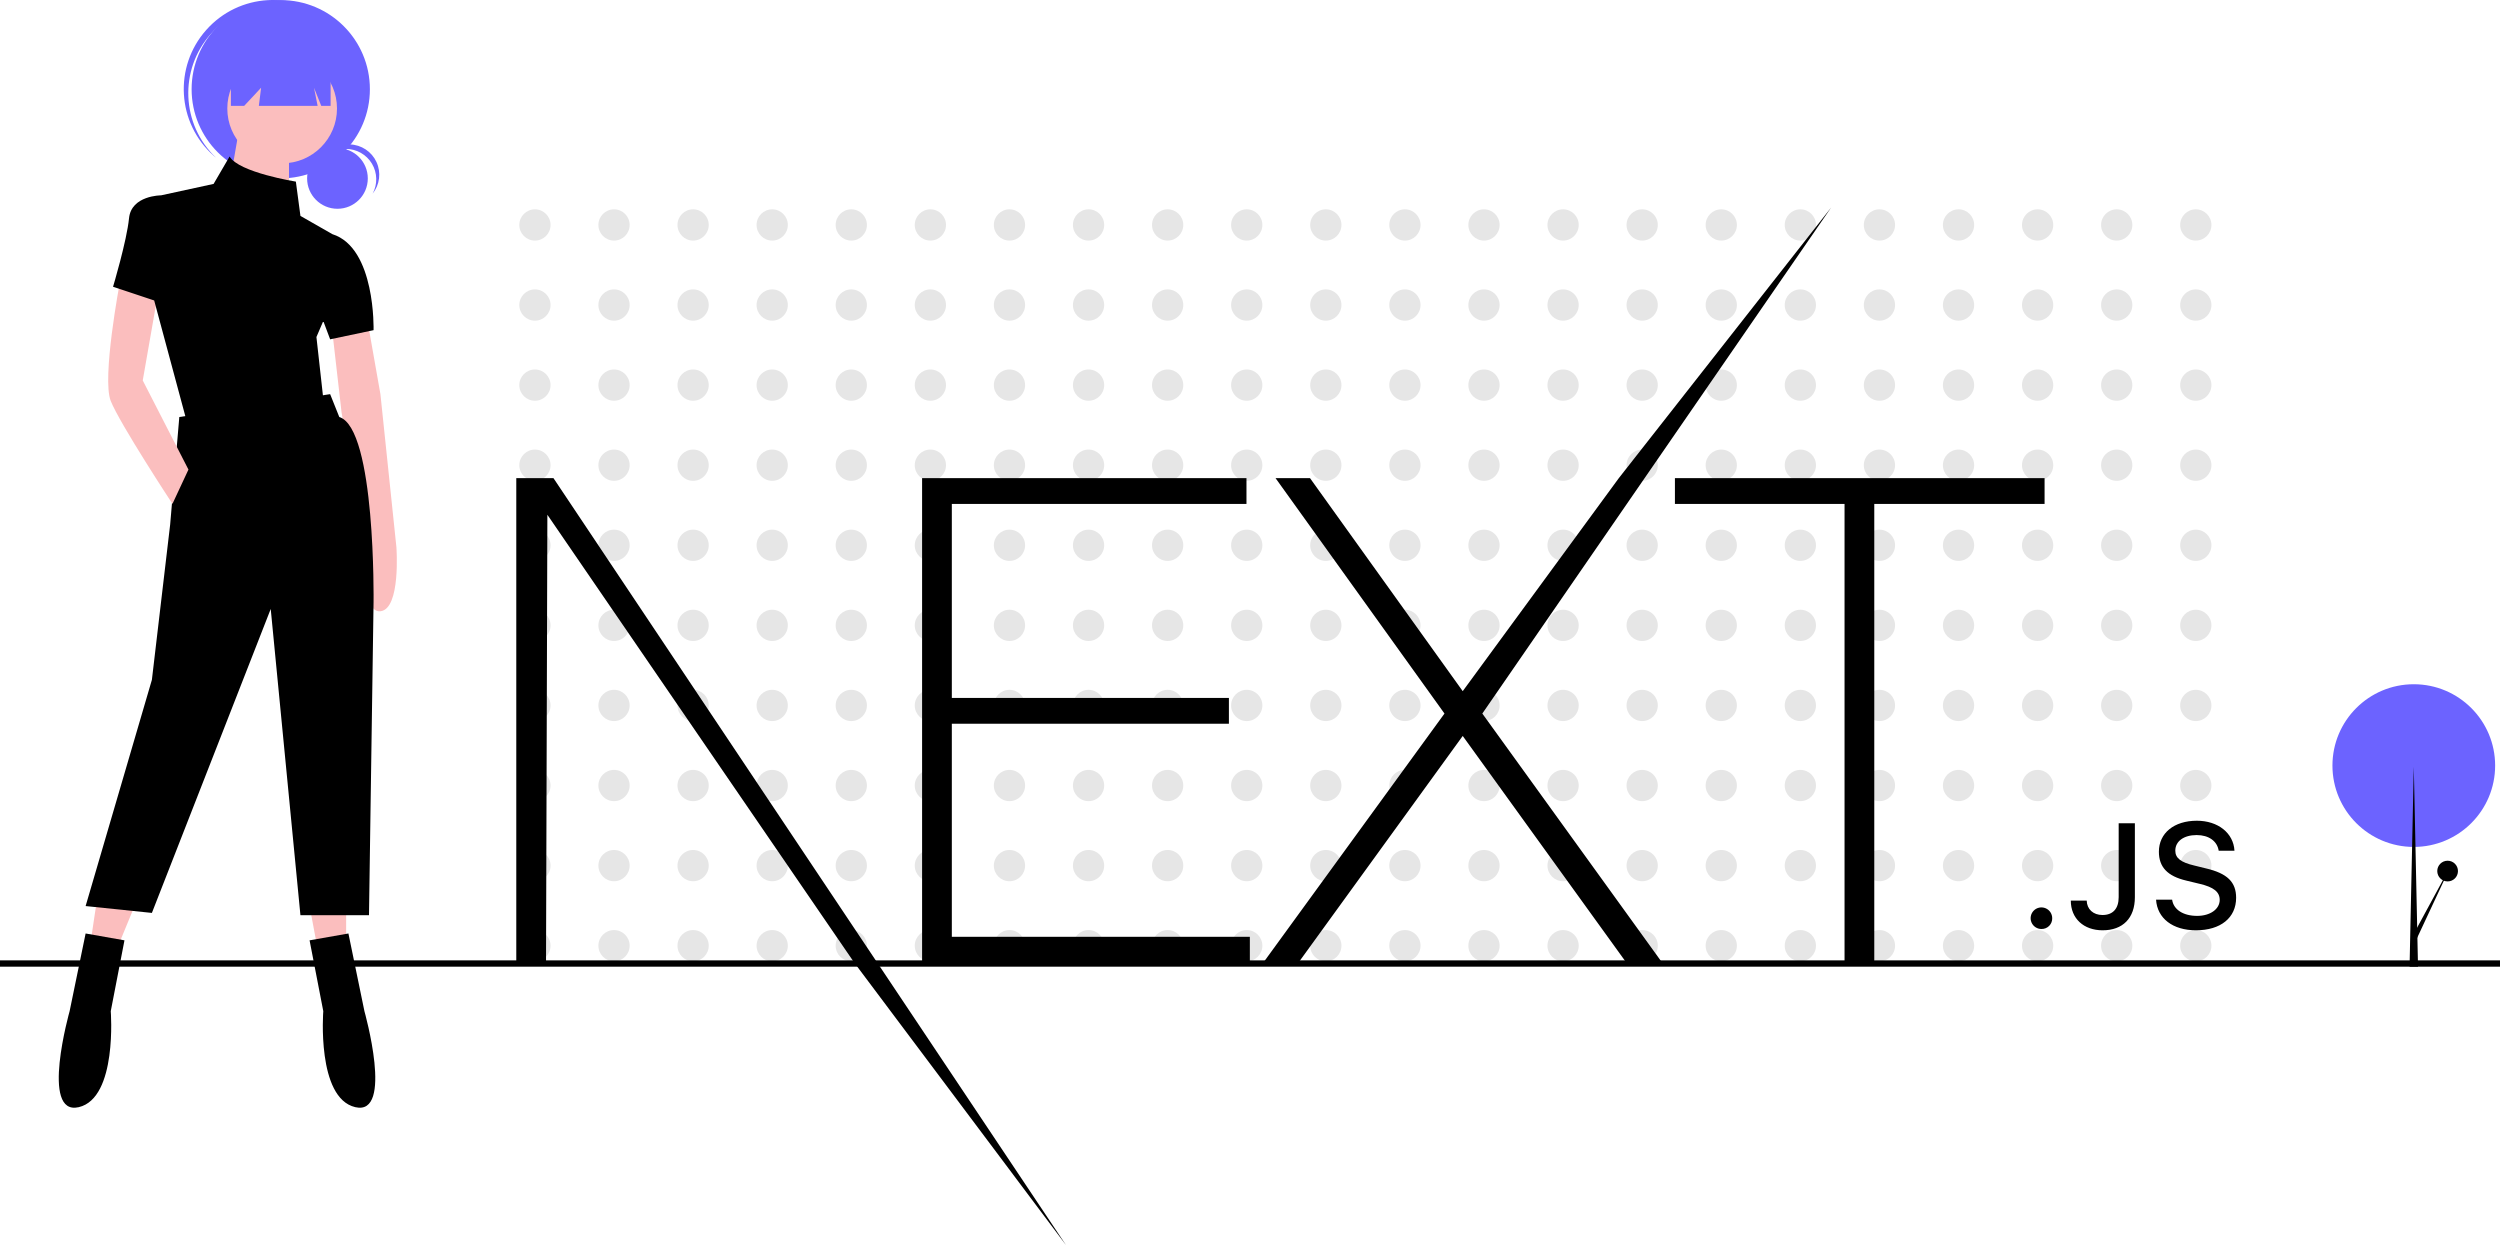
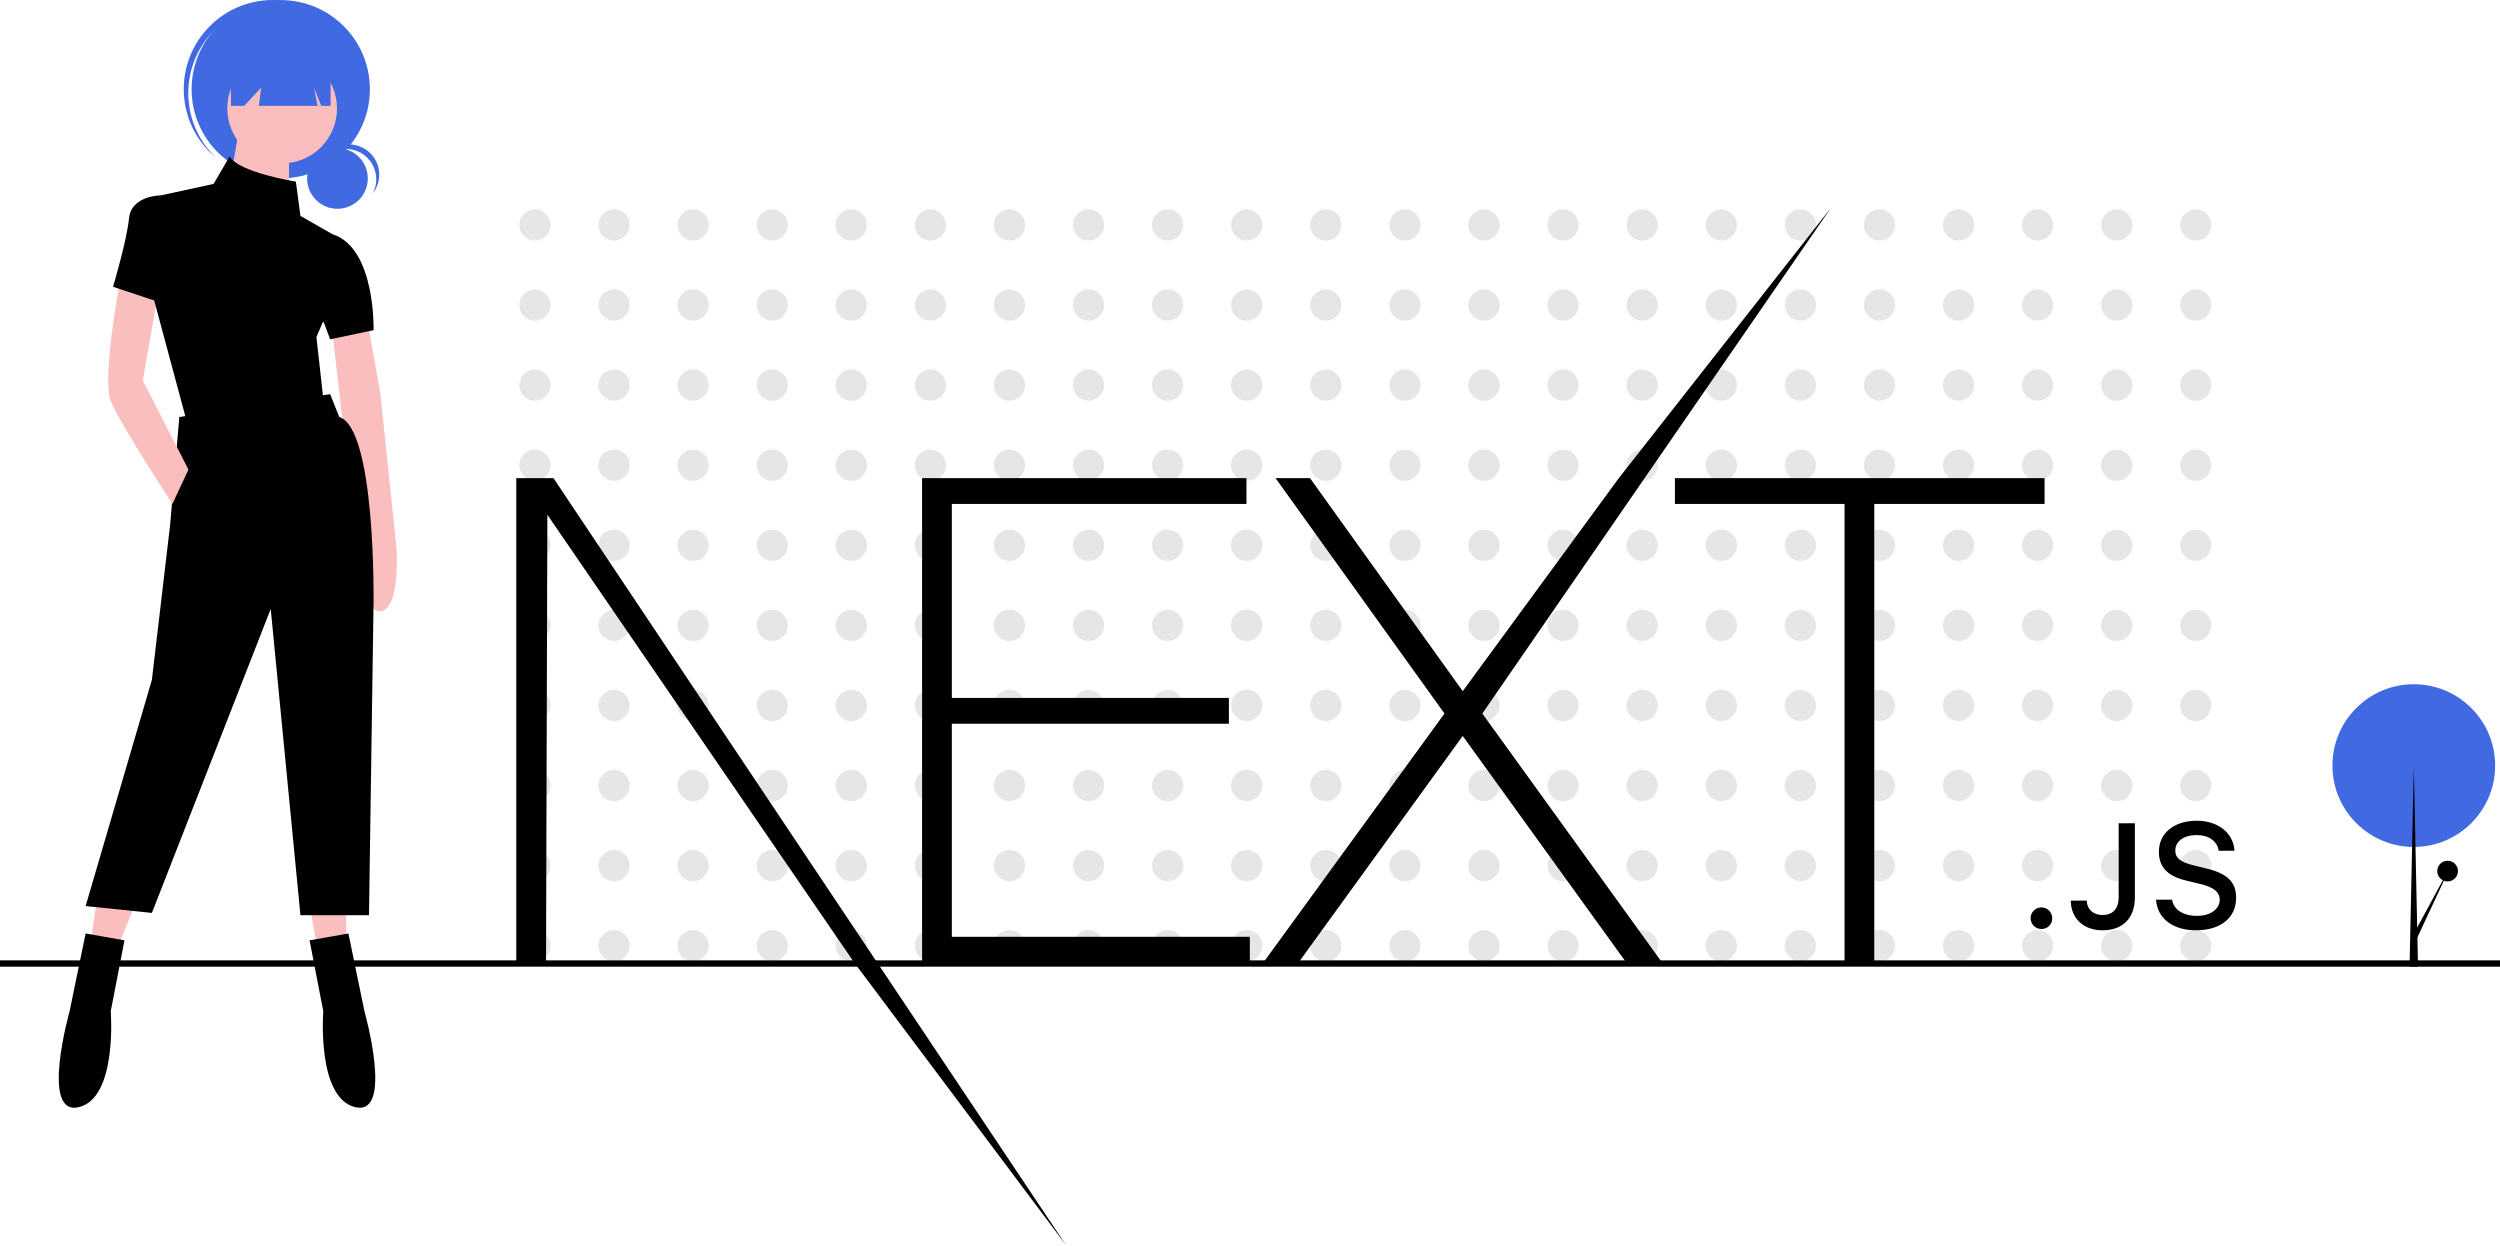
<svg xmlns="http://www.w3.org/2000/svg" id="e30a93e9-ff50-4cbb-8b14-9d39224e305c" data-name="Layer 1" width="888" height="442.25" viewBox="0 0 888 442.25">
  <circle cx="190.009" cy="79.904" r="5.55" fill="#e6e6e6" />
  <circle cx="218.101" cy="79.904" r="5.55" fill="#e6e6e6" />
  <circle cx="246.194" cy="79.904" r="5.55" fill="#e6e6e6" />
  <circle cx="274.286" cy="79.904" r="5.55" fill="#e6e6e6" />
  <circle cx="302.378" cy="79.904" r="5.55" fill="#e6e6e6" />
  <circle cx="330.471" cy="79.904" r="5.55" fill="#e6e6e6" />
  <circle cx="358.563" cy="79.904" r="5.55" fill="#e6e6e6" />
  <circle cx="386.655" cy="79.904" r="5.55" fill="#e6e6e6" />
  <circle cx="414.747" cy="79.904" r="5.55" fill="#e6e6e6" />
  <circle cx="442.84" cy="79.904" r="5.55" fill="#e6e6e6" />
  <circle cx="470.932" cy="79.904" r="5.55" fill="#e6e6e6" />
  <circle cx="499.024" cy="79.904" r="5.55" fill="#e6e6e6" />
  <circle cx="527.116" cy="79.904" r="5.55" fill="#e6e6e6" />
  <circle cx="555.209" cy="79.904" r="5.55" fill="#e6e6e6" />
  <circle cx="583.301" cy="79.904" r="5.55" fill="#e6e6e6" />
  <circle cx="611.393" cy="79.904" r="5.55" fill="#e6e6e6" />
  <circle cx="639.485" cy="79.904" r="5.55" fill="#e6e6e6" />
  <circle cx="667.578" cy="79.904" r="5.55" fill="#e6e6e6" />
  <circle cx="695.67" cy="79.904" r="5.55" fill="#e6e6e6" />
  <circle cx="723.762" cy="79.904" r="5.55" fill="#e6e6e6" />
  <circle cx="751.854" cy="79.904" r="5.55" fill="#e6e6e6" />
  <circle cx="779.947" cy="79.904" r="5.55" fill="#e6e6e6" />
  <circle cx="190.009" cy="108.349" r="5.55" fill="#e6e6e6" />
  <circle cx="218.101" cy="108.349" r="5.55" fill="#e6e6e6" />
  <circle cx="246.194" cy="108.349" r="5.55" fill="#e6e6e6" />
  <circle cx="274.286" cy="108.349" r="5.55" fill="#e6e6e6" />
  <circle cx="302.378" cy="108.349" r="5.55" fill="#e6e6e6" />
  <circle cx="330.471" cy="108.349" r="5.55" fill="#e6e6e6" />
  <circle cx="358.563" cy="108.349" r="5.55" fill="#e6e6e6" />
  <circle cx="386.655" cy="108.349" r="5.55" fill="#e6e6e6" />
  <circle cx="414.747" cy="108.349" r="5.55" fill="#e6e6e6" />
  <circle cx="442.84" cy="108.349" r="5.55" fill="#e6e6e6" />
  <circle cx="470.932" cy="108.349" r="5.55" fill="#e6e6e6" />
  <circle cx="499.024" cy="108.349" r="5.55" fill="#e6e6e6" />
  <circle cx="527.116" cy="108.349" r="5.55" fill="#e6e6e6" />
  <circle cx="555.209" cy="108.349" r="5.55" fill="#e6e6e6" />
  <circle cx="583.301" cy="108.349" r="5.55" fill="#e6e6e6" />
  <circle cx="611.393" cy="108.349" r="5.55" fill="#e6e6e6" />
  <circle cx="639.485" cy="108.349" r="5.55" fill="#e6e6e6" />
  <circle cx="667.578" cy="108.349" r="5.55" fill="#e6e6e6" />
  <circle cx="695.67" cy="108.349" r="5.55" fill="#e6e6e6" />
  <circle cx="723.762" cy="108.349" r="5.55" fill="#e6e6e6" />
  <circle cx="751.854" cy="108.349" r="5.55" fill="#e6e6e6" />
  <circle cx="779.947" cy="108.349" r="5.55" fill="#e6e6e6" />
  <circle cx="190.009" cy="136.794" r="5.55" fill="#e6e6e6" />
  <circle cx="218.101" cy="136.794" r="5.55" fill="#e6e6e6" />
  <circle cx="246.194" cy="136.794" r="5.55" fill="#e6e6e6" />
  <circle cx="274.286" cy="136.794" r="5.55" fill="#e6e6e6" />
  <circle cx="302.378" cy="136.794" r="5.55" fill="#e6e6e6" />
  <circle cx="330.471" cy="136.794" r="5.55" fill="#e6e6e6" />
  <circle cx="358.563" cy="136.794" r="5.55" fill="#e6e6e6" />
  <circle cx="386.655" cy="136.794" r="5.55" fill="#e6e6e6" />
  <circle cx="414.747" cy="136.794" r="5.55" fill="#e6e6e6" />
  <circle cx="442.84" cy="136.794" r="5.55" fill="#e6e6e6" />
  <circle cx="470.932" cy="136.794" r="5.55" fill="#e6e6e6" />
  <circle cx="499.024" cy="136.794" r="5.55" fill="#e6e6e6" />
  <circle cx="527.116" cy="136.794" r="5.55" fill="#e6e6e6" />
  <circle cx="555.209" cy="136.794" r="5.55" fill="#e6e6e6" />
  <circle cx="583.301" cy="136.794" r="5.55" fill="#e6e6e6" />
  <circle cx="611.393" cy="136.794" r="5.55" fill="#e6e6e6" />
  <circle cx="639.485" cy="136.794" r="5.55" fill="#e6e6e6" />
  <circle cx="667.578" cy="136.794" r="5.55" fill="#e6e6e6" />
  <circle cx="695.67" cy="136.794" r="5.55" fill="#e6e6e6" />
  <circle cx="723.762" cy="136.794" r="5.55" fill="#e6e6e6" />
  <circle cx="751.854" cy="136.794" r="5.55" fill="#e6e6e6" />
  <circle cx="779.947" cy="136.794" r="5.55" fill="#e6e6e6" />
  <circle cx="190.009" cy="165.239" r="5.55" fill="#e6e6e6" />
  <circle cx="218.101" cy="165.239" r="5.55" fill="#e6e6e6" />
  <circle cx="246.194" cy="165.239" r="5.55" fill="#e6e6e6" />
  <circle cx="274.286" cy="165.239" r="5.55" fill="#e6e6e6" />
  <circle cx="302.378" cy="165.239" r="5.55" fill="#e6e6e6" />
  <circle cx="330.471" cy="165.239" r="5.55" fill="#e6e6e6" />
  <circle cx="358.563" cy="165.239" r="5.55" fill="#e6e6e6" />
  <circle cx="386.655" cy="165.239" r="5.55" fill="#e6e6e6" />
  <circle cx="414.747" cy="165.239" r="5.55" fill="#e6e6e6" />
  <circle cx="442.84" cy="165.239" r="5.55" fill="#e6e6e6" />
  <circle cx="470.932" cy="165.239" r="5.55" fill="#e6e6e6" />
  <circle cx="499.024" cy="165.239" r="5.55" fill="#e6e6e6" />
  <circle cx="527.116" cy="165.239" r="5.55" fill="#e6e6e6" />
  <circle cx="555.209" cy="165.239" r="5.55" fill="#e6e6e6" />
  <circle cx="583.301" cy="165.239" r="5.55" fill="#e6e6e6" />
  <circle cx="611.393" cy="165.239" r="5.55" fill="#e6e6e6" />
  <circle cx="639.485" cy="165.239" r="5.55" fill="#e6e6e6" />
  <circle cx="667.578" cy="165.239" r="5.55" fill="#e6e6e6" />
  <circle cx="695.67" cy="165.239" r="5.55" fill="#e6e6e6" />
  <circle cx="723.762" cy="165.239" r="5.55" fill="#e6e6e6" />
  <circle cx="751.854" cy="165.239" r="5.55" fill="#e6e6e6" />
  <circle cx="779.947" cy="165.239" r="5.55" fill="#e6e6e6" />
  <circle cx="190.009" cy="193.684" r="5.55" fill="#e6e6e6" />
  <circle cx="218.101" cy="193.684" r="5.55" fill="#e6e6e6" />
  <circle cx="246.194" cy="193.684" r="5.55" fill="#e6e6e6" />
  <circle cx="274.286" cy="193.684" r="5.55" fill="#e6e6e6" />
  <circle cx="302.378" cy="193.684" r="5.55" fill="#e6e6e6" />
  <circle cx="330.471" cy="193.684" r="5.55" fill="#e6e6e6" />
  <circle cx="358.563" cy="193.684" r="5.55" fill="#e6e6e6" />
  <circle cx="386.655" cy="193.684" r="5.55" fill="#e6e6e6" />
  <circle cx="414.747" cy="193.684" r="5.55" fill="#e6e6e6" />
  <circle cx="442.84" cy="193.684" r="5.55" fill="#e6e6e6" />
  <circle cx="470.932" cy="193.684" r="5.55" fill="#e6e6e6" />
  <circle cx="499.024" cy="193.684" r="5.55" fill="#e6e6e6" />
  <circle cx="527.116" cy="193.684" r="5.55" fill="#e6e6e6" />
  <circle cx="555.209" cy="193.684" r="5.55" fill="#e6e6e6" />
  <circle cx="583.301" cy="193.684" r="5.55" fill="#e6e6e6" />
  <circle cx="611.393" cy="193.684" r="5.55" fill="#e6e6e6" />
  <circle cx="639.485" cy="193.684" r="5.55" fill="#e6e6e6" />
  <circle cx="667.578" cy="193.684" r="5.55" fill="#e6e6e6" />
  <circle cx="695.67" cy="193.684" r="5.55" fill="#e6e6e6" />
  <circle cx="723.762" cy="193.684" r="5.55" fill="#e6e6e6" />
  <circle cx="751.854" cy="193.684" r="5.55" fill="#e6e6e6" />
  <circle cx="779.947" cy="193.684" r="5.55" fill="#e6e6e6" />
  <circle cx="190.009" cy="222.129" r="5.55" fill="#e6e6e6" />
  <circle cx="218.101" cy="222.129" r="5.55" fill="#e6e6e6" />
  <circle cx="246.194" cy="222.129" r="5.55" fill="#e6e6e6" />
  <circle cx="274.286" cy="222.129" r="5.55" fill="#e6e6e6" />
  <circle cx="302.378" cy="222.129" r="5.55" fill="#e6e6e6" />
  <circle cx="330.471" cy="222.129" r="5.55" fill="#e6e6e6" />
  <circle cx="358.563" cy="222.129" r="5.55" fill="#e6e6e6" />
  <circle cx="386.655" cy="222.129" r="5.55" fill="#e6e6e6" />
  <circle cx="414.747" cy="222.129" r="5.55" fill="#e6e6e6" />
  <circle cx="442.84" cy="222.129" r="5.55" fill="#e6e6e6" />
  <circle cx="470.932" cy="222.129" r="5.55" fill="#e6e6e6" />
  <circle cx="499.024" cy="222.129" r="5.55" fill="#e6e6e6" />
  <circle cx="527.116" cy="222.129" r="5.55" fill="#e6e6e6" />
  <circle cx="555.209" cy="222.129" r="5.55" fill="#e6e6e6" />
  <circle cx="583.301" cy="222.129" r="5.55" fill="#e6e6e6" />
  <circle cx="611.393" cy="222.129" r="5.55" fill="#e6e6e6" />
  <circle cx="639.485" cy="222.129" r="5.55" fill="#e6e6e6" />
  <circle cx="667.578" cy="222.129" r="5.55" fill="#e6e6e6" />
  <circle cx="695.67" cy="222.129" r="5.55" fill="#e6e6e6" />
  <circle cx="723.762" cy="222.129" r="5.55" fill="#e6e6e6" />
  <circle cx="751.854" cy="222.129" r="5.55" fill="#e6e6e6" />
  <circle cx="779.947" cy="222.129" r="5.55" fill="#e6e6e6" />
  <circle cx="190.009" cy="250.573" r="5.55" fill="#e6e6e6" />
  <circle cx="218.101" cy="250.573" r="5.55" fill="#e6e6e6" />
  <circle cx="246.194" cy="250.573" r="5.55" fill="#e6e6e6" />
  <circle cx="274.286" cy="250.573" r="5.55" fill="#e6e6e6" />
  <circle cx="302.378" cy="250.573" r="5.55" fill="#e6e6e6" />
  <circle cx="330.471" cy="250.573" r="5.55" fill="#e6e6e6" />
  <circle cx="358.563" cy="250.573" r="5.55" fill="#e6e6e6" />
  <circle cx="386.655" cy="250.573" r="5.55" fill="#e6e6e6" />
  <circle cx="414.747" cy="250.573" r="5.55" fill="#e6e6e6" />
  <circle cx="442.84" cy="250.573" r="5.55" fill="#e6e6e6" />
  <circle cx="470.932" cy="250.573" r="5.55" fill="#e6e6e6" />
  <circle cx="499.024" cy="250.573" r="5.55" fill="#e6e6e6" />
  <circle cx="527.116" cy="250.573" r="5.55" fill="#e6e6e6" />
  <circle cx="555.209" cy="250.573" r="5.55" fill="#e6e6e6" />
  <circle cx="583.301" cy="250.573" r="5.55" fill="#e6e6e6" />
  <circle cx="611.393" cy="250.573" r="5.55" fill="#e6e6e6" />
  <circle cx="639.485" cy="250.573" r="5.55" fill="#e6e6e6" />
  <circle cx="667.578" cy="250.573" r="5.55" fill="#e6e6e6" />
  <circle cx="695.67" cy="250.573" r="5.55" fill="#e6e6e6" />
  <circle cx="723.762" cy="250.573" r="5.55" fill="#e6e6e6" />
  <circle cx="751.854" cy="250.573" r="5.55" fill="#e6e6e6" />
  <circle cx="779.947" cy="250.573" r="5.55" fill="#e6e6e6" />
  <circle cx="190.009" cy="279.018" r="5.55" fill="#e6e6e6" />
  <circle cx="218.101" cy="279.018" r="5.55" fill="#e6e6e6" />
  <circle cx="246.194" cy="279.018" r="5.55" fill="#e6e6e6" />
  <circle cx="274.286" cy="279.018" r="5.55" fill="#e6e6e6" />
  <circle cx="302.378" cy="279.018" r="5.55" fill="#e6e6e6" />
  <circle cx="330.471" cy="279.018" r="5.55" fill="#e6e6e6" />
  <circle cx="358.563" cy="279.018" r="5.55" fill="#e6e6e6" />
  <circle cx="386.655" cy="279.018" r="5.55" fill="#e6e6e6" />
  <circle cx="414.747" cy="279.018" r="5.55" fill="#e6e6e6" />
  <circle cx="442.84" cy="279.018" r="5.55" fill="#e6e6e6" />
  <circle cx="470.932" cy="279.018" r="5.55" fill="#e6e6e6" />
  <circle cx="499.024" cy="279.018" r="5.55" fill="#e6e6e6" />
  <circle cx="527.116" cy="279.018" r="5.55" fill="#e6e6e6" />
  <circle cx="555.209" cy="279.018" r="5.55" fill="#e6e6e6" />
  <circle cx="583.301" cy="279.018" r="5.55" fill="#e6e6e6" />
  <circle cx="611.393" cy="279.018" r="5.55" fill="#e6e6e6" />
  <circle cx="639.485" cy="279.018" r="5.55" fill="#e6e6e6" />
  <circle cx="667.578" cy="279.018" r="5.55" fill="#e6e6e6" />
  <circle cx="695.67" cy="279.018" r="5.55" fill="#e6e6e6" />
  <circle cx="723.762" cy="279.018" r="5.55" fill="#e6e6e6" />
  <circle cx="751.854" cy="279.018" r="5.55" fill="#e6e6e6" />
  <circle cx="779.947" cy="279.018" r="5.55" fill="#e6e6e6" />
  <circle cx="190.009" cy="307.463" r="5.55" fill="#e6e6e6" />
  <circle cx="218.101" cy="307.463" r="5.55" fill="#e6e6e6" />
  <circle cx="246.194" cy="307.463" r="5.55" fill="#e6e6e6" />
  <circle cx="274.286" cy="307.463" r="5.55" fill="#e6e6e6" />
  <circle cx="302.378" cy="307.463" r="5.55" fill="#e6e6e6" />
  <circle cx="330.471" cy="307.463" r="5.55" fill="#e6e6e6" />
  <circle cx="358.563" cy="307.463" r="5.55" fill="#e6e6e6" />
  <circle cx="386.655" cy="307.463" r="5.55" fill="#e6e6e6" />
  <circle cx="414.747" cy="307.463" r="5.55" fill="#e6e6e6" />
  <circle cx="442.84" cy="307.463" r="5.55" fill="#e6e6e6" />
  <circle cx="470.932" cy="307.463" r="5.55" fill="#e6e6e6" />
  <circle cx="499.024" cy="307.463" r="5.55" fill="#e6e6e6" />
  <circle cx="527.116" cy="307.463" r="5.55" fill="#e6e6e6" />
  <circle cx="555.209" cy="307.463" r="5.55" fill="#e6e6e6" />
  <circle cx="583.301" cy="307.463" r="5.55" fill="#e6e6e6" />
  <circle cx="611.393" cy="307.463" r="5.55" fill="#e6e6e6" />
  <circle cx="639.485" cy="307.463" r="5.55" fill="#e6e6e6" />
  <circle cx="667.578" cy="307.463" r="5.55" fill="#e6e6e6" />
  <circle cx="695.67" cy="307.463" r="5.55" fill="#e6e6e6" />
  <circle cx="723.762" cy="307.463" r="5.55" fill="#e6e6e6" />
  <circle cx="751.854" cy="307.463" r="5.55" fill="#e6e6e6" />
  <circle cx="779.947" cy="307.463" r="5.55" fill="#e6e6e6" />
  <circle cx="190.009" cy="335.908" r="5.55" fill="#e6e6e6" />
  <circle cx="218.101" cy="335.908" r="5.55" fill="#e6e6e6" />
  <circle cx="246.194" cy="335.908" r="5.55" fill="#e6e6e6" />
  <circle cx="274.286" cy="335.908" r="5.55" fill="#e6e6e6" />
  <circle cx="302.378" cy="335.908" r="5.55" fill="#e6e6e6" />
  <circle cx="330.471" cy="335.908" r="5.55" fill="#e6e6e6" />
  <circle cx="358.563" cy="335.908" r="5.55" fill="#e6e6e6" />
  <circle cx="386.655" cy="335.908" r="5.55" fill="#e6e6e6" />
  <circle cx="414.747" cy="335.908" r="5.55" fill="#e6e6e6" />
  <circle cx="442.84" cy="335.908" r="5.55" fill="#e6e6e6" />
  <circle cx="470.932" cy="335.908" r="5.55" fill="#e6e6e6" />
  <circle cx="499.024" cy="335.908" r="5.55" fill="#e6e6e6" />
  <circle cx="527.116" cy="335.908" r="5.55" fill="#e6e6e6" />
  <circle cx="555.209" cy="335.908" r="5.55" fill="#e6e6e6" />
  <circle cx="583.301" cy="335.908" r="5.55" fill="#e6e6e6" />
  <circle cx="611.393" cy="335.908" r="5.55" fill="#e6e6e6" />
  <circle cx="639.485" cy="335.908" r="5.55" fill="#e6e6e6" />
  <circle cx="667.578" cy="335.908" r="5.55" fill="#e6e6e6" />
  <circle cx="695.67" cy="335.908" r="5.55" fill="#e6e6e6" />
  <circle cx="723.762" cy="335.908" r="5.55" fill="#e6e6e6" />
  <circle cx="751.854" cy="335.908" r="5.55" fill="#e6e6e6" />
  <circle cx="779.947" cy="335.908" r="5.55" fill="#e6e6e6" />
  <rect y="341.123" width="888" height="2.241" />
-   <circle cx="857.378" cy="271.935" r="28.894" fill="#6c63ff" />
+   <circle cx="857.378" cy="271.935" r="28.894" fill="#4169e1" />
  <circle cx="869.392" cy="309.404" r="3.677" />
  <path d="M483.528,398.704H598.747V407.862H494.09v68.924h98.416v9.158H494.09v75.672H599.947v9.158h-116.419Zm125.541,0h12.242l54.249,75.672,55.449-75.672,75.42-96.121L682.521,482.329l63.85,88.445H733.649l-58.09-80.492-58.33,80.492H604.748L669.079,482.329ZM750.932,407.862v-9.158H882.234V407.862h-60.49V570.774H811.182V407.862Zm-411.547-9.158h13.202L534.637,671.125,459.405,570.774,350.427,411.718l-.48,159.056H339.385ZM881.17,558.852a3.833,3.833,0,1,1,3.776-3.833A3.733,3.733,0,0,1,881.17,558.852Zm10.378-10.083h5.651c.077,3.061,2.312,5.119,5.6,5.119,3.673,0,5.754-2.212,5.754-6.353V521.298h5.754v26.262c0,7.459-4.316,11.755-11.457,11.755C896.146,559.315,891.548,555.148,891.548,548.769Zm30.287-.334h5.703c.488,3.524,3.93,5.762,8.888,5.762,4.624,0,8.015-2.392,8.015-5.685,0-2.829-2.158-4.527-7.064-5.685l-4.778-1.157c-6.705-1.569-9.762-4.81-9.762-10.263,0-6.611,5.395-11.009,13.486-11.009,7.527,0,13.024,4.398,13.358,10.649h-5.6c-.539-3.421-3.519-5.556-7.835-5.556-4.547,0-7.578,2.186-7.578,5.53,0,2.649,1.952,4.167,6.782,5.299l4.084,1.003c7.604,1.775,10.738,4.861,10.738,10.443,0,7.099-5.497,11.549-14.283,11.549C927.769,559.315,922.245,555.071,921.834,548.435Z" transform="translate(-156 -228.8752)" />
-   <circle cx="119.864" cy="63.38" r="10.778" fill="#6c63ff" />
-   <path d="M278.867,281.774a10.78,10.78,0,0,1,9.488,15.894A10.776,10.776,0,1,0,270.452,285.827,10.752,10.752,0,0,1,278.867,281.774Z" transform="translate(-156 -228.8752)" fill="#6c63ff" />
-   <circle cx="99.723" cy="31.696" r="31.661" fill="#6c63ff" />
-   <path d="M230.874,240.927a31.656,31.656,0,0,1,43.878-3.32c-.259-.246-.515-.494-.784-.733A31.661,31.661,0,0,0,231.897,284.2c.269.239.545.464.82.693A31.656,31.656,0,0,1,230.874,240.927Z" transform="translate(-156 -228.8752)" fill="#6c63ff" />
+   <circle cx="119.864" cy="63.38" r="10.778" fill="#4169e1" />
+   <path d="M278.867,281.774a10.78,10.78,0,0,1,9.488,15.894A10.776,10.776,0,1,0,270.452,285.827,10.752,10.752,0,0,1,278.867,281.774Z" transform="translate(-156 -228.8752)" fill="#4169e1" />
+   <circle cx="99.723" cy="31.696" r="31.661" fill="#4169e1" />
+   <path d="M230.874,240.927a31.656,31.656,0,0,1,43.878-3.32c-.259-.246-.515-.494-.784-.733A31.661,31.661,0,0,0,231.897,284.2c.269.239.545.464.82.693A31.656,31.656,0,0,1,230.874,240.927Z" transform="translate(-156 -228.8752)" fill="#4169e1" />
  <path d="M286.254,341.281l4.87,27.599,5.682,54.386s1.623,21.917-5.682,22.728-5.682-24.352-5.682-24.352L277.325,375.374l-3.247-28.41Z" transform="translate(-156 -228.8752)" fill="#fbbebe" />
  <circle cx="100.22" cy="38.539" r="19.481" fill="#fbbebe" />
  <polygon points="84.797 46.656 81.55 65.326 102.655 70.196 102.655 52.338 84.797 46.656" fill="#fbbebe" />
  <polygon points="34.47 319.397 32.035 335.631 41.776 336.443 47.458 322.644 34.47 319.397" fill="#fbbebe" />
  <polygon points="109.961 321.832 112.396 334.82 122.948 334.82 122.948 322.644 109.961 321.832" fill="#fbbebe" />
  <path d="M273.266,368.88l-53.574,8.117-3.247,38.151-6.494,55.198-23.54,80.361,23.54,2.435,42.21-107.96,10.552,108.772H287.066l1.623-111.207s.812-61.691-12.176-65.75Z" transform="translate(-156 -228.8752)" />
  <path d="M200.211,562.883l-13.799-2.435-5.682,27.599s-10.552,37.34,3.247,34.093,11.364-34.093,11.364-34.093Z" transform="translate(-156 -228.8752)" />
  <path d="M265.961,562.883l13.799-2.435,5.682,27.599s10.552,37.34-3.247,34.093-11.364-34.093-11.364-34.093Z" transform="translate(-156 -228.8752)" />
  <path d="M198.587,329.105s-6.494,34.093-3.247,42.21,21.917,36.528,21.917,36.528l5.682-12.176-16.235-31.657,5.682-32.469Z" transform="translate(-156 -228.8752)" fill="#fbbebe" />
  <path d="M262.714,305.565l-1.623-12.176s-20.293-3.247-23.54-8.929l-5.682,9.741-18.67,4.059s-10.552,0-11.364,8.117-5.682,24.352-5.682,24.352l14.611,4.87,11.364,42.21,48.704-7.306L268.396,348.587l2.435-5.682,2.435,6.494,15.423-3.247s.812-29.222-14.611-34.093Z" transform="translate(-156 -228.8752)" />
-   <polygon points="82.014 17.207 82.014 37.599 86.737 37.599 92.747 31.16 91.942 37.599 112.817 37.599 111.529 31.16 114.105 37.599 117.432 37.599 117.432 17.207 82.014 17.207" fill="#6c63ff" />
+   <polygon points="82.014 17.207 82.014 37.599 86.737 37.599 92.747 31.16 91.942 37.599 112.817 37.599 111.529 31.16 114.105 37.599 117.432 37.599 117.432 17.207 82.014 17.207" fill="#4169e1" />
  <polygon points="858.878 343.354 855.878 343.354 857.378 272.354 858.878 343.354" />
  <polygon points="858 334.354 856.538 333.23 870.865 306.829 858 334.354" />
</svg>
